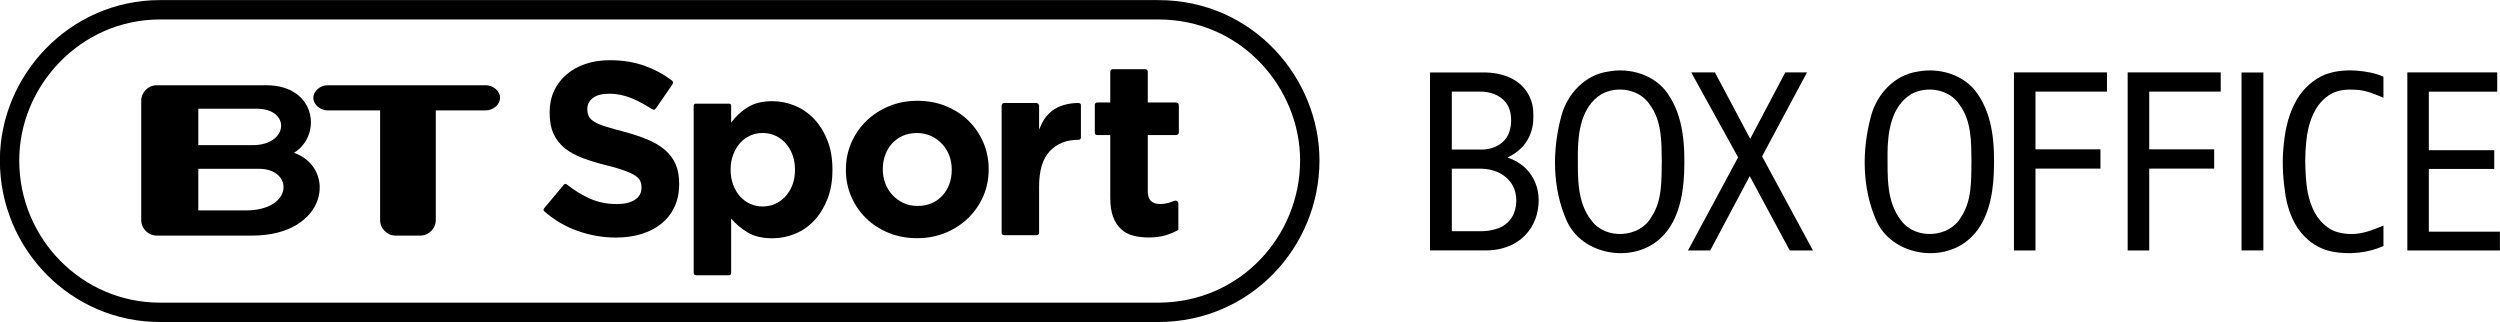
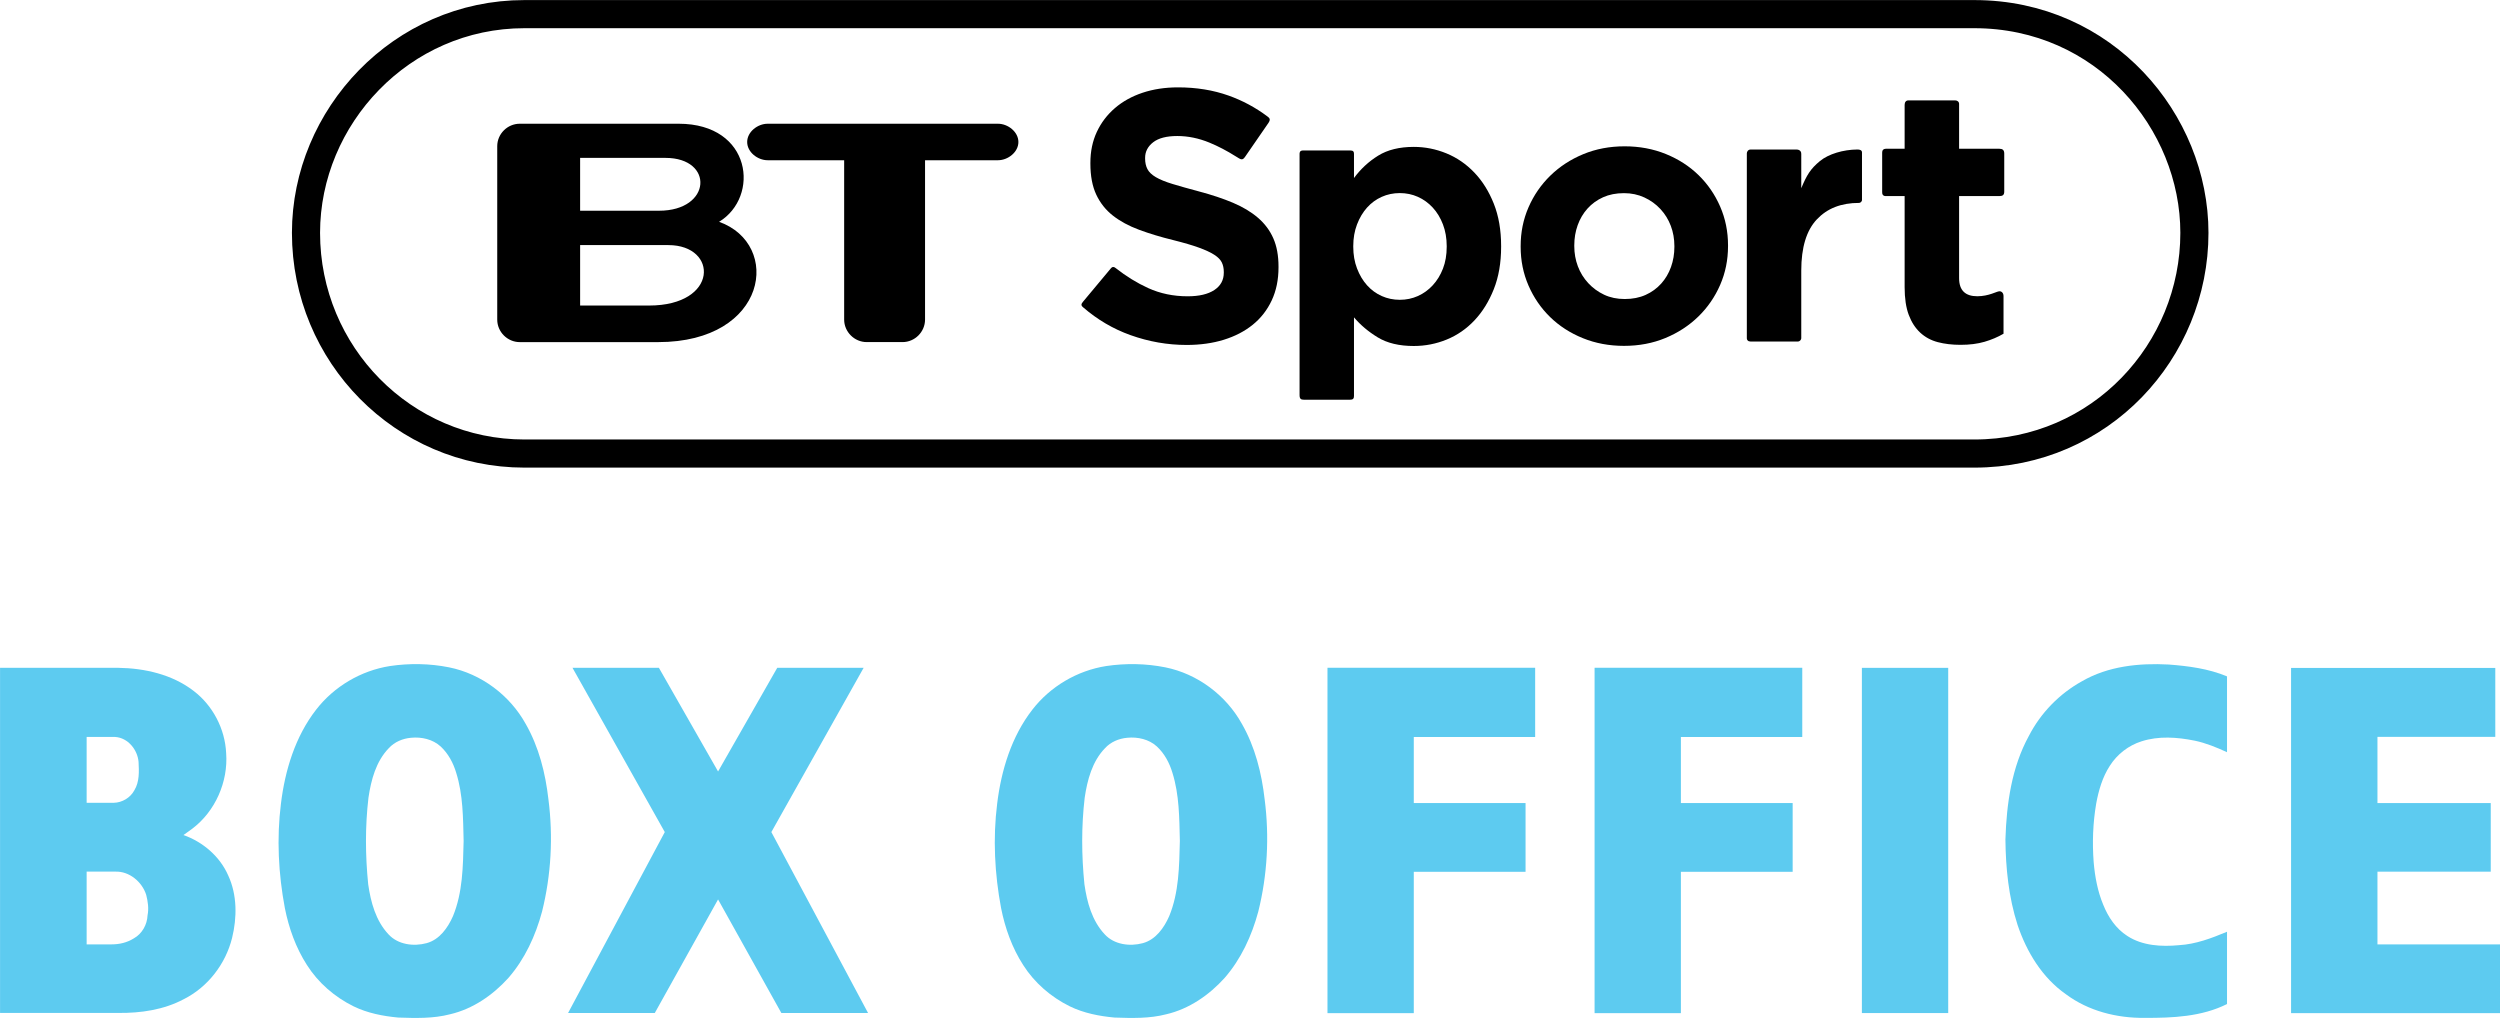
- <svg xmlns="http://www.w3.org/2000/svg" id="svg37" width="3484.1pt" height="448.63pt" version="1.1" viewBox="0 0 3484.1 448.63">
-   <g id="g842">
-     <path id="path1011" d="m2241.1 99.766c30.257-5.962 64.985 4.471 82.871 30.406 22.656 32.195 24.444 73.332 23.103 111.34-1.49 33.238-8.794 70.202-35.474 92.708-38.455 32.94-106.72 20.867-128.03-26.233-20.42-45.758-20.569-99.118-7.452-146.96 8.347-30.257 32.791-56.788 64.985-61.259m-9.241 31.449c-28.021 17.29-32.791 53.21-32.94 83.169 0.149 31.449-1.789 66.923 19.078 93.007 19.675 26.978 66.923 24.295 83.318-4.77 15.352-22.655 14.16-51.124 14.607-77.207-0.298-27.127 0.298-56.937-16.843-79.741-14.011-21.463-45.46-26.531-67.221-14.458z" />
-     <path id="path1011-5" d="m2672.7 99.766c30.257-5.962 64.985 4.471 82.871 30.406 22.656 32.195 24.444 73.332 23.103 111.34-1.49 33.238-8.794 70.202-35.474 92.708-38.455 32.94-106.72 20.867-128.03-26.233-20.42-45.758-20.569-99.118-7.452-146.96 8.347-30.257 32.791-56.788 64.985-61.259m-9.241 31.449c-28.021 17.29-32.791 53.21-32.94 83.169 0.149 31.449-1.789 66.923 19.078 93.007 19.675 26.978 66.923 24.295 83.318-4.77 15.352-22.655 14.16-51.124 14.607-77.207-0.298-27.127 0.298-56.937-16.843-79.741-14.011-21.463-45.46-26.531-67.221-14.458z" />
-     <path id="path12" d="m3234.8 106.39c15.18-7.49 32.58-9.03 49.27-7.96 12.77 1.06 25.855 3.14 37.565 8.46v29.38c-12.25-5.4-24.965-10.59-38.505-11.17-11.29-0.68-23.13-0.16-33.35 5.17-12.22 6.43-21.32 17.83-26.68 30.39-5.17 11.58-7.81 24.17-9.01 36.75-0.947 9.061-1.44 18.173-1.446 27.285 0.336 15.254 0.932 30.698 3.748 44.608 1.956 9.486 5.002 18.716 9.628 27.277 4.41 7.93 10.55 14.88 17.83 20.29 9.27 6.79 21.05 9.02 32.33 9.27 15.96 0.34 31.025-5.75 45.485-11.81v28.54c-22.08 9.81-47.165 12.2-70.845 7.91-14.28-2.7-27.57-9.78-37.88-20-15.59-14.9-23.65-35.9-27.5-56.72-3.44-21.58-5.11-43.57-3.39-65.39 1.73-22.26 5.61-44.88 16.14-64.82 7.92-15.88 20.84-29.28 36.61-37.46z" />
-     <path id="path14" d="m1992.9 100.98h73.175c14.36-0.14 29.08 2.2 41.86 9.03 11.63 6.26 21.36 16.58 25.57 29.25 3.95 9.95 3.71 20.87 3.14 31.38-1.4 13.31-7.01 26.42-16.7 35.79-5.49 5.48-12.09 9.76-19.08 13.07 12.68 4.29 24.48 11.91 32.13 23.08 10.19 13.95 13.27 32.14 10.29 48.97-2.62 18.27-13.18 35.38-28.79 45.37-12.78 8.42-28.2 12.03-43.38 12.06h-78.215v-248m30.41 26.685v80.725h43.795c10.78-0.51 21.83-4.48 29.26-12.56 6.81-7.26 9.46-17.5 9.57-27.24 0.25-8.93-1.69-18.29-7.15-25.52-8.55-11.06-23.1-15.695-36.66-15.405h-38.815m0 107.44v87.145h38.755c8.87 0.15 17.83-1.125 26.18-4.175 9.64-3.6 17.72-11.19 21.64-20.74 5.59-14.56 4.44-32.45-5.79-44.73-9.26-11.76-24.52-17.15-39.11-17.5z" />
-     <path id="path9065" d="m2455.7 217.9 70.906 131.15h-32.355l-55.769-103.61-55.065 103.61h-30.989l69.877-129.78-65.403-118.41h33.048l49.225 92.595 48.878-92.595h30.295z" stroke-width="8.605" />
-     <path id="path18" d="m2806.7 100.92c43.22 0.11 86.44-0.13 129.67 0-0.06 8.9 0.02 17.86 0 26.76-33.2 0.04-66.425-0.08-99.615 0 0 26.8 0.01 53.63 0 80.43 30.16 0.05 60.34 0.05 90.51 0 0.01 8.94 0.01 17.885 0 26.825-30.18-0.01-60.34-0.1-90.51 0 0.04 38.02 0.03 76.065 0 114.1-10.02-0.02-20.045-0.03-30.055 0-0.02-82.72-0.04-165.4 0-248.11z" />
-     <path id="path18-3" d="m2965.2 100.92c43.22 0.11 86.44-0.13 129.67 0-0.06 8.9 0.02 17.86 0 26.76-33.2 0.04-66.425-0.08-99.615 0 0 26.8 0.01 53.63 0 80.43 30.16 0.05 60.34 0.05 90.51 0 0.01 8.94 0.01 17.885 0 26.825-30.18-0.01-60.34-0.1-90.51 0 0.04 38.02 0.03 76.065 0 114.1-10.02-0.02-20.045-0.03-30.055 0-0.02-82.72-0.04-165.4 0-248.11z" />
-     <path id="path22" d="m3123.9 101.02h30.42v247.96h-30.42z" />
-     <path id="path9063" d="m3384.9 322.89h99.117v26.152h-129.06v-248.14h125.28v26.845h-95.331v81.565h91.193v26.163h-91.193z" stroke-width="8.604" />
+ <svg xmlns="http://www.w3.org/2000/svg" id="svg37" width="600pt" height="244.3pt" version="1.1" viewBox="0 0 600 244.3">
+   <g id="g938" transform="matrix(.4738 0 0 .4738 -642.13 127.05)" fill="#5dcbf0">
+     <path id="path2" d="m2409.9 76.926c13.193-7.653 28.923-9.276 43.89-8.469 10.046 0.762 20.201 2.091 29.568 6.008v38.403c-5.283-2.415-10.722-4.672-16.428-5.849-8.831-1.774-18.175-2.461-26.87 0.34-6.597 2.083-12.371 6.566-16.076 12.408-3.736 5.751-5.668 12.461-6.899 19.156-1.675 9.812-2.023 19.835-1.268 29.745 0.649 7.314 1.985 14.642 4.823 21.443 2.498 6.257 6.446 12.167 12.212 15.835 7.668 5.004 17.314 5.517 26.175 4.672 8.499-0.475 16.556-3.555 24.33-6.808v36.629c-12.839 6.431-27.598 7.065-41.682 7.004-14.099 0.174-28.538-3.464-39.95-11.986-11.993-8.386-19.88-21.428-24.47-35.112-4.498-13.963-6.008-28.704-6.144-43.316 0.566-17.979 3.132-36.508 11.918-52.486 5.985-11.601 15.45-21.307 26.87-27.617z" stroke-width=".755" />
+     <path id="path4" d="m1552.8 69.227c9.91-1.464 20.114-1.313 29.949 0.657 16.295 3.276 30.772 14.129 38.803 28.636 6.687 11.676 10.016 24.945 11.525 38.229 2.445 18.937 1.396 38.327-3.23 56.864-3.276 12.197-8.71 24.047-17.065 33.617-7.85 8.695-17.978 15.692-29.496 18.379-8.567 2.249-17.496 1.962-26.273 1.676-7.767-0.717-15.578-2.242-22.636-5.683-9.548-4.717-17.918-11.933-23.632-20.952-5.615-8.718-9.148-18.65-11.171-28.787-3.276-17.42-4.197-35.353-1.985-52.97 2.068-16.907 7.246-33.949 17.805-47.55 9.087-11.759 22.726-19.805 37.406-22.115m10.665 36.334c-4.212 0.37-8.355 2.106-11.238 5.261-6.506 6.695-8.982 16.114-10.31 25.104-1.706 14.529-1.608 29.27-0.136 43.822 1.298 9.072 3.827 18.507 10.265 25.36 4.785 5.261 12.763 6.272 19.345 4.483 6.521-1.774 10.74-7.774 13.329-13.654 4.974-12.039 5.08-25.3 5.404-38.116-0.279-11.563-0.264-23.375-3.759-34.515-1.487-4.989-4.03-9.767-7.872-13.329-4.015-3.676-9.714-4.944-15.027-4.415z" stroke-width=".755" />
+     <path id="path8" d="m1355.3 70.126h59.864c13.458 0.196 27.383 3.366 38.214 11.714 9.752 7.442 15.888 19.254 16.454 31.496 1.079 14.499-5.51 29.481-17.126 38.259-1.338 1.013-2.717 1.952-4.498 3.238 9.865 3.472 18.492 10.876 22.696 20.537 4.536 9.842 4.468 21.232 1.932 31.602-3.283 13.163-12.257 24.87-24.432 30.983-10.159 5.427-21.828 7.106-33.232 6.993h-59.872v-174.82m43.863 35.025v33.349h13.722c4.287-0.091 8.446-2.574 10.469-6.37 2.611-4.31 2.355-9.518 2.113-14.348-0.528-6.181-5.381-12.216-11.82-12.631h-14.484m0 68.212v36.851h12.635c3.958 0 7.805-0.875 11.276-3.045 4.174-2.34 6.74-6.929 6.944-11.661 0.702-3.472 0.174-7.027-0.694-10.423-2.113-6.574-8.559-11.986-15.646-11.722z" stroke-width=".755" />
+     <path id="path10" transform="scale(.75)" d="m2193.7 93.51 62.324 110.93-65.322 122.21h58.559l42.75-76.721 42.75 76.721h58.561l-65.322-122.21 62.322-110.93h-58.35l-39.961 70.002-39.959-70.004z" stroke-width="1.006" />
+     <path id="path12-4" d="m2027.7 70.099h105.2v35.066h-61.483v33.463h56.619v34.825h-56.619v71.597h-43.716z" stroke-width=".755" />
+     <path id="path16" d="m2298.4 70.144h43.73v174.86h-43.73z" stroke-width=".755" />
+     <path id="path18-7" d="m2515.8 70.171h103.45v34.927h-59.692v33.534h57.389v34.757h-57.389v36.84h62.095v34.803h-105.85z" stroke-width=".755" />
+     <path id="path4-1" d="m1915.6 69.227c9.91-1.464 20.114-1.313 29.949 0.657 16.295 3.276 30.772 14.129 38.803 28.636 6.687 11.676 10.016 24.945 11.525 38.229 2.445 18.937 1.396 38.327-3.23 56.864-3.276 12.197-8.71 24.047-17.065 33.617-7.85 8.695-17.978 15.692-29.496 18.379-8.567 2.249-17.496 1.962-26.273 1.676-7.767-0.717-15.578-2.242-22.636-5.683-9.548-4.717-17.918-11.933-23.632-20.952-5.615-8.718-9.148-18.65-11.171-28.787-3.276-17.42-4.197-35.353-1.985-52.97 2.068-16.907 7.246-33.949 17.805-47.55 9.087-11.759 22.726-19.805 37.406-22.115m10.665 36.334c-4.212 0.37-8.355 2.106-11.238 5.261-6.506 6.695-8.982 16.114-10.31 25.104-1.706 14.529-1.608 29.27-0.136 43.822 1.298 9.072 3.827 18.507 10.265 25.36 4.785 5.261 12.763 6.272 19.345 4.483 6.521-1.774 10.74-7.774 13.329-13.654 4.974-12.039 5.08-25.3 5.404-38.116-0.279-11.563-0.264-23.375-3.759-34.515-1.487-4.989-4.03-9.767-7.872-13.329-4.015-3.676-9.714-4.944-15.027-4.415z" stroke-width=".755" />
+     <path id="path12-4-6" d="m2163 70.099h105.2v35.066h-61.483v33.463h56.619v34.825h-56.619v71.597h-43.716z" stroke-width=".755" />
  </g>
-   <g id="g937" transform="matrix(3.9751 0 0 3.9751 -4416 4073.4)">
-     <g id="layer1-9" transform="matrix(1.0541 0 0 1.0544 1122.4 -1718.4)">
-       <g id="g4652" transform="matrix(.12461 0 0 .12461 156.94 487.31)">
-         <path id="path4566" d="m465.9 1860.1v-1.325c-3.4e-4 -20.152-3.176-37.459-9.528-51.922-6.352-14.462-15.773-27.059-28.263-37.791-12.49-10.731-27.828-19.931-46.015-27.601-18.187-7.669-38.887-14.572-62.102-20.711-19.725-5.255-36.049-9.855-48.973-13.8-12.925-3.945-23.111-8.107-30.559-12.487-7.449-4.379-12.597-9.307-15.445-14.783-2.849-5.476-4.273-11.938-4.273-19.386v-1.325c-1.6e-4 -11.393 4.928-20.924 14.783-28.594 9.855-7.669 24.645-11.503 44.37-11.504 19.711 5e-4 39.425 4.056 59.143 12.166 15.917 6.548 32.124 15.018 48.621 25.413 8.315 4.84 11.383 8.675 16.876 0.509l42.953-62.291c4.191-6.442 2.279-8.693-2.484-12.155-21.725-16.194-45.323-28.83-70.793-37.909-28.27-10.076-59.274-15.114-93.012-15.114-23.656 7e-4 -45.343 3.287-65.06 9.859-19.718 6.573-36.697 15.994-50.939 28.263-14.242 12.27-25.307 26.839-33.197 43.708-7.89 16.87-11.835 35.822-11.835 56.856v1.303c0 22.787 3.614 41.85 10.842 57.187 7.228 15.338 17.418 28.156 30.57 38.452 13.152 10.297 29.148 18.952 47.99 25.966s39.87 13.37 63.085 19.066c19.283 4.814 34.949 9.411 46.998 13.79 12.048 4.38 21.469 8.762 28.263 13.149 6.793 4.386 11.396 9.097 13.81 14.131 2.414 5.035 3.62 10.842 3.621 17.421v1.325c-3.3e-4 13.573-5.807 24.194-17.421 31.863-11.614 7.669-27.939 11.504-48.973 11.504-26.29 3e-4 -50.501-5.038-72.632-15.114-20.413-9.294-40.354-21.571-59.823-36.832-2.679-2.23-5.599-3.042-8.663 0.582l-50.87 60.934c-3.6 4.319-4.747 6.821-0.25 10.586 26.307 22.767 55.331 39.821 87.07 51.162 33.739 12.055 68.139 18.083 103.2 18.083 24.98 0 47.766-3.179 68.36-9.538 20.593-6.359 38.339-15.562 53.236-27.611 14.897-12.048 26.507-26.945 34.832-44.691 8.324-17.745 12.486-38.011 12.486-60.798z" />
-         <path id="path4568" d="m875.01 1822.4v-1.326c-4.9e-4 -29.381-4.498-55.365-13.492-77.953-8.995-22.588-20.949-41.668-35.86-57.243-14.912-15.574-32.018-27.306-51.32-35.197-19.302-7.89-39.26-11.836-59.873-11.836-26.316 4e-4 -48.137 5.371-65.465 16.113-17.327 10.742-32.128 24.446-44.403 41.11v-44.56c0-4.158-1.739-6.097-6.818-6.097h-86.871c-5.933 0-6.319 4.024-6.319 6.24v443.27c0 7.091 2.852 8.413 7.828 8.413h85.075c5.123 0 7.105-1.921 7.105-6.76v-144.57c11.846 14.041 26.429 26.326 43.75 36.853 17.321 10.528 39.359 15.792 66.117 15.792 21.055 0 41.233-3.949 60.535-11.846 19.301-7.897 36.297-19.629 50.988-35.197 14.69-15.567 26.533-34.648 35.528-57.242 8.995-22.594 13.492-48.582 13.492-77.963zm-100.01 0c-3.5e-4 14.911-2.303 28.29-6.907 40.136-4.605 11.846-10.856 22.042-18.753 30.589-7.898 8.547-17 15.126-27.306 19.737-10.307 4.611-21.383 6.917-33.229 6.917-11.833 0-22.906-2.306-33.219-6.917-10.314-4.611-19.305-11.19-26.975-19.737-7.67-8.546-13.811-18.853-18.422-30.92-4.611-12.067-6.917-25.335-6.917-39.805v-1.326c-1.6e-4 -14.469 2.305-27.734 6.917-39.795 4.611-12.06 10.752-22.367 18.422-30.92 7.67-8.553 16.661-15.132 26.975-19.737 10.313-4.604 21.386-6.907 33.219-6.907 11.846 0 22.922 2.302 33.229 6.907 10.306 4.605 19.409 11.184 27.306 19.737 7.897 8.553 14.148 18.86 18.753 30.92 4.604 12.06 6.907 25.326 6.907 39.795z" />
-         <path id="path4570" d="m1292 1821.1v-1.324c-4e-4 -25.398-4.819-49.16-14.457-71.283-9.638-22.123-22.889-41.396-39.752-57.818-16.864-16.422-36.905-29.342-60.124-38.76-23.22-9.417-48.404-14.126-75.554-14.126-27.604 2e-4 -53.013 4.816-76.226 14.447-23.213 9.632-43.362 22.772-60.445 39.421-17.084 16.65-30.445 36.033-40.083 58.149-9.638 22.117-14.457 45.882-14.457 71.293v1.303c0 25.412 4.819 49.18 14.457 71.303 9.638 22.124 22.889 41.396 39.752 57.818s36.905 29.342 60.124 38.76c23.219 9.417 48.404 14.126 75.554 14.126 27.604 0 53.012-4.819 76.226-14.457 23.213-9.638 43.361-22.778 60.445-39.421s30.444-36.026 40.083-58.149c9.638-22.123 14.457-45.884 14.457-71.283zm-98.573 1.303c-2e-4 13.154-2.079 25.532-6.236 37.135-4.158 11.604-10.18 21.786-18.066 30.548-7.887 8.763-17.415 15.664-28.583 20.703-11.169 5.04-23.978 7.559-38.429 7.559-14.023 0-26.618-2.63-37.787-7.89-11.169-5.26-20.914-12.378-29.235-21.355-8.321-8.976-14.674-19.269-19.059-30.879-4.385-11.61-6.577-23.985-6.577-37.125v-1.324c0-13.14 2.082-25.512 6.246-37.115s10.189-21.786 18.077-30.549c7.887-8.762 17.414-15.663 28.583-20.703 11.168-5.039 23.978-7.559 38.429-7.559 13.581 2e-4 26.067 2.63 37.456 7.89 11.389 5.26 21.244 12.379 29.566 21.355 8.321 8.976 14.671 19.27 19.049 30.879 4.378 11.61 6.567 23.985 6.567 37.125z" />
-         <path id="path4572" d="m1538.2 1736.3v-87.159c0-4.366-4.053-5.523-8.491-5.496-25.871 0.184-52.982 8.183-68.83 21.261-17.548 14.481-24.184 25.738-34.28 49.866v-62.974c0.264-3.259-1.829-8.106-8.767-8.106h-84.5c-4.33 0-6.775 3.968-6.775 6.957v338.4c-0.315 4.787 2.251 7.409 7.034 7.409h86.984c2.577 0 6.024-2.586 6.024-6.393v-123.92c-2e-4 -42.566 9.543-73.938 28.631-94.117 19.087-20.178 44.367-30.268 77.708-30.268 2.153 0 5.262-2.337 5.262-5.467z" />
-         <path id="path4574" d="m1798.3 1982.1v-69.194c0-6.243-4.284-9.203-7.838-8.736-4.528 0-19.111 9.092-40.419 9.092-21.516 0-33.391-10.398-33.391-33.227v-150.8h73.867c6.255 0 9.107-2.02 9.107-8.287v-69.811c0-6.694-3.263-8.874-9.107-8.874h-73.867v-82.317c0-4.178-3.414-6.527-7.071-6.527h-86.225c-4.145 0-6.8 3.126-6.8 8.18v80.664h-33.941c-6.127 0-7.337 3.72-7.337 7.213v72.573c-0.262 4.411 2.14 7.186 6.475 7.186h34.803v167.25c0 20.632 2.525 37.642 7.576 51.033 5.051 13.39 12.077 24.255 21.08 32.595 9.002 8.34 19.757 14.157 32.263 17.453 12.506 3.296 26.442 4.944 41.809 4.944 16.679 0 31.386-1.865 44.12-5.596s24.366-8.671 34.896-14.82z" />
-         <g id="g4578" transform="matrix(9.6985,0,0,9.6985,8169.6,-4798.1)">
-           <path id="path4580" d="m-913.6 693.76h-13.056v-11.451h16.723c9.469 4e-3 9.559 11.451-3.667 11.451zm-13.056-27.971h16.18c9.226 0 8.771 10.009-1.228 10.009h-14.953v-10.009zm26.332 12.11c7.744-4.705 6.258-18.581-7.665-18.581h-30.103c-2.334 0-4.271 1.921-4.271 4.258v32.847c0 2.334 1.938 4.265 4.271 4.265h26.217c20.848 0 23.451-18.55 11.551-22.789" />
-           <path id="path4582" d="m-847.47 659.32h-43.655c-1.905 0-3.877 1.55-3.877 3.461 0 1.905 1.972 3.452 3.877 3.452h14.5v30.186c0 2.322 1.937 4.265 4.273 4.265h6.786c2.35 0 4.269-1.943 4.269-4.265v-30.186h13.828c1.896 0 3.861-1.546 3.861-3.452 0-1.911-1.965-3.461-3.861-3.461" />
+   <g id="g937-2" transform="matrix(.99423 0 0 .99423 -1034.4 1018.8)">
+     <g id="layer1-9-8" transform="matrix(1.0541,0,0,1.0544,1122.4,-1718.4)">
+       <g id="g4652-3" transform="matrix(.12461 0 0 .12461 156.94 487.31)">
+         <path id="path4566-9" d="m465.9 1860.1v-1.325c-3.4e-4 -20.152-3.176-37.459-9.528-51.922-6.352-14.462-15.773-27.059-28.263-37.791-12.49-10.731-27.828-19.931-46.015-27.601-18.187-7.669-38.887-14.572-62.102-20.711-19.725-5.255-36.049-9.855-48.973-13.8-12.925-3.945-23.111-8.107-30.559-12.487-7.449-4.379-12.597-9.307-15.445-14.783-2.849-5.476-4.273-11.938-4.273-19.386v-1.325c-1.6e-4 -11.393 4.928-20.924 14.783-28.594 9.855-7.669 24.645-11.503 44.37-11.504 19.711 5e-4 39.425 4.056 59.143 12.166 15.917 6.548 32.124 15.018 48.621 25.413 8.315 4.84 11.383 8.675 16.876 0.509l42.953-62.291c4.191-6.442 2.279-8.693-2.484-12.155-21.725-16.194-45.323-28.83-70.793-37.909-28.27-10.076-59.274-15.114-93.012-15.114-23.656 7e-4 -45.343 3.287-65.06 9.859-19.718 6.573-36.697 15.994-50.939 28.263-14.242 12.27-25.307 26.839-33.197 43.708-7.89 16.87-11.835 35.822-11.835 56.856v1.303c0 22.787 3.614 41.85 10.842 57.187 7.228 15.338 17.418 28.156 30.57 38.452 13.152 10.297 29.148 18.952 47.99 25.966s39.87 13.37 63.085 19.066c19.283 4.814 34.949 9.411 46.998 13.79 12.048 4.38 21.469 8.762 28.263 13.149 6.793 4.386 11.396 9.097 13.81 14.131 2.414 5.035 3.62 10.842 3.621 17.421v1.325c-3.3e-4 13.573-5.807 24.194-17.421 31.863-11.614 7.669-27.939 11.504-48.973 11.504-26.29 3e-4 -50.501-5.038-72.632-15.114-20.413-9.294-40.354-21.571-59.823-36.832-2.679-2.23-5.599-3.042-8.663 0.582l-50.87 60.934c-3.6 4.319-4.747 6.821-0.25 10.586 26.307 22.767 55.331 39.821 87.07 51.162 33.739 12.055 68.139 18.083 103.2 18.083 24.98 0 47.766-3.179 68.36-9.538 20.593-6.359 38.339-15.562 53.236-27.611 14.897-12.048 26.507-26.945 34.832-44.691 8.324-17.745 12.486-38.011 12.486-60.798z" />
+         <path id="path4568-6" d="m875.01 1822.4v-1.326c-4.9e-4 -29.381-4.498-55.365-13.492-77.953-8.995-22.588-20.949-41.668-35.86-57.243-14.912-15.574-32.018-27.306-51.32-35.197-19.302-7.89-39.26-11.836-59.873-11.836-26.316 4e-4 -48.137 5.371-65.465 16.113-17.327 10.742-32.128 24.446-44.403 41.11v-44.56c0-4.158-1.739-6.097-6.818-6.097h-86.871c-5.933 0-6.319 4.024-6.319 6.24v443.27c0 7.091 2.852 8.413 7.828 8.413h85.075c5.123 0 7.105-1.921 7.105-6.76v-144.57c11.846 14.041 26.429 26.326 43.75 36.853 17.321 10.528 39.359 15.792 66.117 15.792 21.055 0 41.233-3.949 60.535-11.846 19.301-7.897 36.297-19.629 50.988-35.197 14.69-15.567 26.533-34.648 35.528-57.242 8.995-22.594 13.492-48.582 13.492-77.963zm-100.01 0c-3.5e-4 14.911-2.303 28.29-6.907 40.136-4.605 11.846-10.856 22.042-18.753 30.589-7.898 8.547-17 15.126-27.306 19.737-10.307 4.611-21.383 6.917-33.229 6.917-11.833 0-22.906-2.306-33.219-6.917-10.314-4.611-19.305-11.19-26.975-19.737-7.67-8.546-13.811-18.853-18.422-30.92-4.611-12.067-6.917-25.335-6.917-39.805v-1.326c-1.6e-4 -14.469 2.305-27.734 6.917-39.795 4.611-12.06 10.752-22.367 18.422-30.92 7.67-8.553 16.661-15.132 26.975-19.737 10.313-4.604 21.386-6.907 33.219-6.907 11.846 0 22.922 2.302 33.229 6.907 10.306 4.605 19.409 11.184 27.306 19.737 7.897 8.553 14.148 18.86 18.753 30.92 4.604 12.06 6.907 25.326 6.907 39.795z" />
+         <path id="path4570-1" d="m1292 1821.1v-1.324c-4e-4 -25.398-4.819-49.16-14.457-71.283-9.638-22.123-22.889-41.396-39.752-57.818-16.864-16.422-36.905-29.342-60.124-38.76-23.22-9.417-48.404-14.126-75.554-14.126-27.604 2e-4 -53.013 4.816-76.226 14.447-23.213 9.632-43.362 22.772-60.445 39.421-17.084 16.65-30.445 36.033-40.083 58.149-9.638 22.117-14.457 45.882-14.457 71.293v1.303c0 25.412 4.819 49.18 14.457 71.303 9.638 22.124 22.889 41.396 39.752 57.818s36.905 29.342 60.124 38.76c23.219 9.417 48.404 14.126 75.554 14.126 27.604 0 53.012-4.819 76.226-14.457 23.213-9.638 43.361-22.778 60.445-39.421s30.444-36.026 40.083-58.149c9.638-22.123 14.457-45.884 14.457-71.283zm-98.573 1.303c-2e-4 13.154-2.079 25.532-6.236 37.135-4.158 11.604-10.18 21.786-18.066 30.548-7.887 8.763-17.415 15.664-28.583 20.703-11.169 5.04-23.978 7.559-38.429 7.559-14.023 0-26.618-2.63-37.787-7.89-11.169-5.26-20.914-12.378-29.235-21.355-8.321-8.976-14.674-19.269-19.059-30.879-4.385-11.61-6.577-23.985-6.577-37.125v-1.324c0-13.14 2.082-25.512 6.246-37.115s10.189-21.786 18.077-30.549c7.887-8.762 17.414-15.663 28.583-20.703 11.168-5.039 23.978-7.559 38.429-7.559 13.581 2e-4 26.067 2.63 37.456 7.89 11.389 5.26 21.244 12.379 29.566 21.355 8.321 8.976 14.671 19.27 19.049 30.879 4.378 11.61 6.567 23.985 6.567 37.125z" />
+         <path id="path4572-2" d="m1538.2 1736.3v-87.159c0-4.366-4.053-5.523-8.491-5.496-25.871 0.184-52.982 8.183-68.83 21.261-17.548 14.481-24.184 25.738-34.28 49.866v-62.974c0.264-3.259-1.829-8.106-8.767-8.106h-84.5c-4.33 0-6.775 3.968-6.775 6.957v338.4c-0.315 4.787 2.251 7.409 7.034 7.409h86.984c2.577 0 6.024-2.586 6.024-6.393v-123.92c-2e-4 -42.566 9.543-73.938 28.631-94.117 19.087-20.178 44.367-30.268 77.708-30.268 2.153 0 5.262-2.337 5.262-5.467z" />
+         <path id="path4574-8" d="m1798.3 1982.1v-69.194c0-6.243-4.284-9.203-7.838-8.736-4.528 0-19.111 9.092-40.419 9.092-21.516 0-33.391-10.398-33.391-33.227v-150.8h73.867c6.255 0 9.107-2.02 9.107-8.287v-69.811c0-6.694-3.263-8.874-9.107-8.874h-73.867v-82.317c0-4.178-3.414-6.527-7.071-6.527h-86.225c-4.145 0-6.8 3.126-6.8 8.18v80.664h-33.941c-6.127 0-7.337 3.72-7.337 7.213v72.573c-0.262 4.411 2.14 7.186 6.475 7.186h34.803v167.25c0 20.632 2.525 37.642 7.576 51.033 5.051 13.39 12.077 24.255 21.08 32.595 9.002 8.34 19.757 14.157 32.263 17.453 12.506 3.296 26.442 4.944 41.809 4.944 16.679 0 31.386-1.865 44.12-5.596s24.366-8.671 34.896-14.82z" />
+         <g id="g4578-7" transform="matrix(9.6985,0,0,9.6985,8169.6,-4798.1)">
+           <path id="path4580-3" d="m-913.6 693.76h-13.056v-11.451h16.723c9.469 4e-3 9.559 11.451-3.667 11.451zm-13.056-27.971h16.18c9.226 0 8.771 10.009-1.228 10.009h-14.953v-10.009zm26.332 12.11c7.744-4.705 6.258-18.581-7.665-18.581h-30.103c-2.334 0-4.271 1.921-4.271 4.258v32.847c0 2.334 1.938 4.265 4.271 4.265h26.217c20.848 0 23.451-18.55 11.551-22.789" />
+           <path id="path4582-5" d="m-847.47 659.32h-43.655c-1.905 0-3.877 1.55-3.877 3.461 0 1.905 1.972 3.452 3.877 3.452h14.5v30.186c0 2.322 1.937 4.265 4.273 4.265h6.786c2.35 0 4.269-1.943 4.269-4.265v-30.186h13.828c1.896 0 3.861-1.546 3.861-3.452 0-1.911-1.965-3.461-3.861-3.461" />
        </g>
      </g>
    </g>
-     <path id="path3593" d="m1167-1021.3h349.98c31.434 0 53.138 25.942 53.138 52.8 0 28.497-22.649 53.272-53.138 53.272h-349.98c-29.188 0-52.732-23.902-52.732-53.272 0-27.989 22.997-52.8 52.732-52.8z" fill="none" stroke="#000" stroke-width="6.79" />
+     <path id="path3593-1" d="m1167-1021.3h349.98c31.434 0 53.138 25.942 53.138 52.8 0 28.497-22.649 53.272-53.138 53.272h-349.98c-29.188 0-52.732-23.902-52.732-53.272 0-27.989 22.997-52.8 52.732-52.8z" fill="none" stroke="#000" stroke-width="6.79" />
  </g>
</svg>
